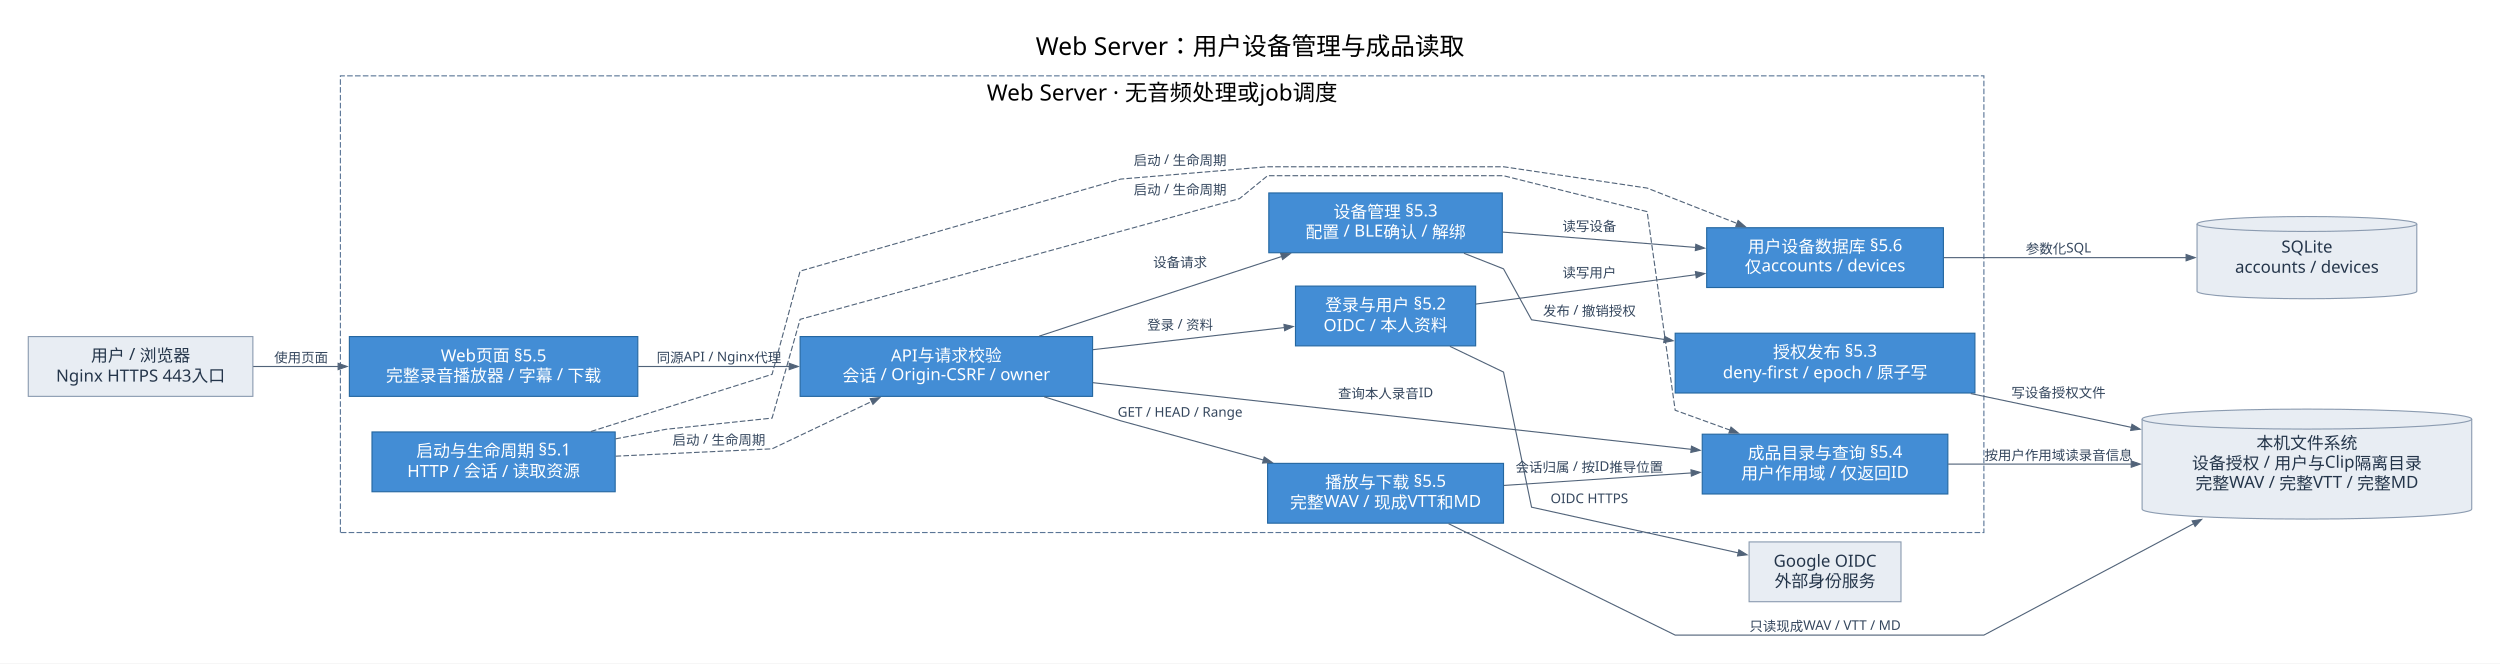
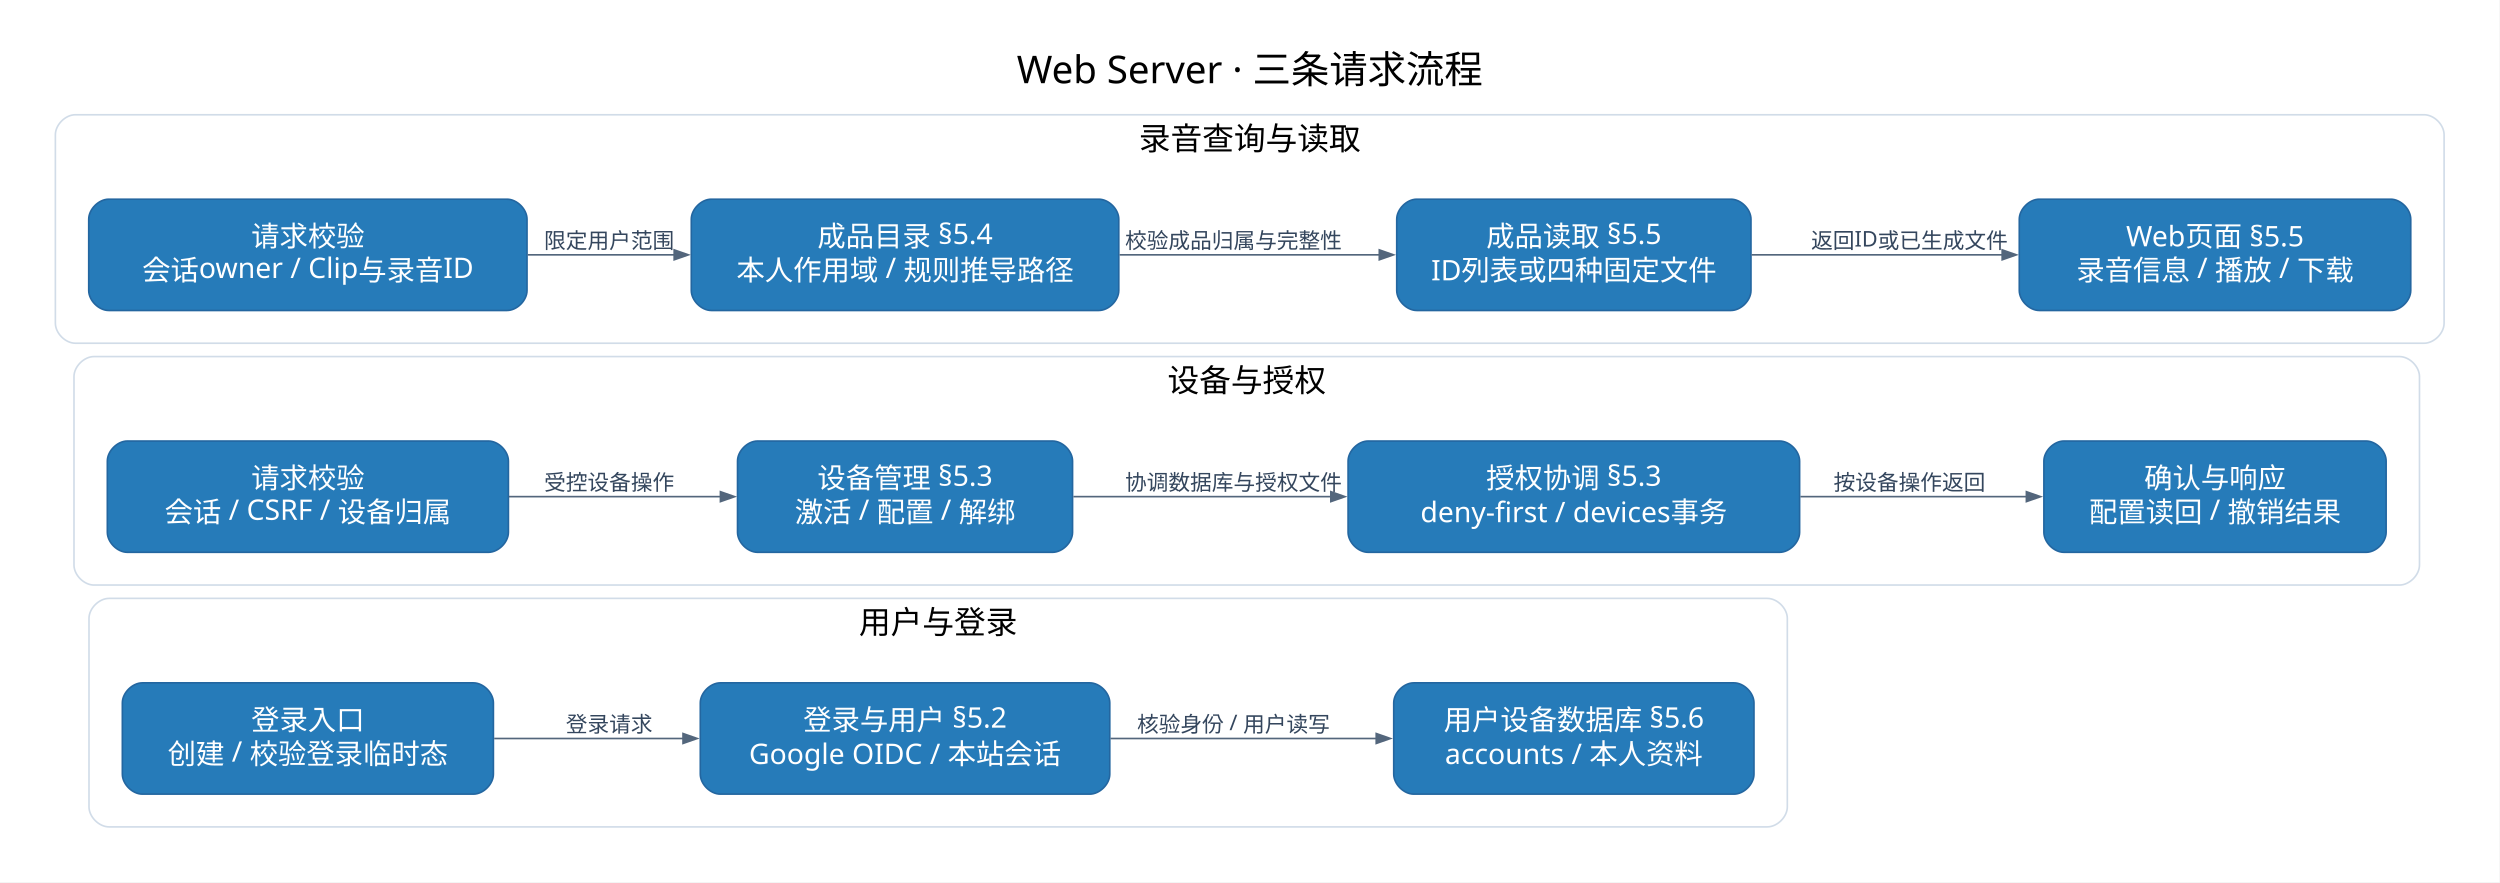
- <svg xmlns="http://www.w3.org/2000/svg" width="2228pt" height="591pt" viewBox="0.00 0.00 2228.00 591.00">
-   <g id="graph0" class="graph" transform="scale(1 1) rotate(0) translate(25.2 566)">
-     <polygon fill="white" stroke="none" points="-25.2,25.2 -25.2,-566 2202.8,-566 2202.8,25.2 -25.2,25.2" />
-     <text xml:space="preserve" text-anchor="middle" x="1088.8" y="-517" font-family="PingFang SC" font-size="22.00">Web Server：用户设备管理与成品读取</text>
+ <svg xmlns="http://www.w3.org/2000/svg" width="1499pt" height="529pt" viewBox="0.00 0.00 1499.00 529.00">
+   <g id="graph0" class="graph" transform="scale(1 1) rotate(0) translate(25.2 503.8)">
+     <polygon fill="white" stroke="none" points="-25.2,25.2 -25.2,-503.8 1473.48,-503.8 1473.48,25.2 -25.2,25.2" />
+     <text xml:space="preserve" text-anchor="middle" x="724.14" y="-453.9" font-family="PingFang SC" font-size="23.00">Web Server · 三条请求流程</text>
    <g id="clust1" class="cluster">
-       <polygon fill="white" stroke="#5a7596" stroke-dasharray="5,2" points="278.16,-91.4 278.16,-498.4 1742.84,-498.4 1742.84,-91.4 278.16,-91.4" />
-       <text xml:space="preserve" text-anchor="middle" x="1010.5" y="-476.4" font-family="PingFang SC" font-size="20.00">Web Server · 无音频处理或job调度</text>
+       <path fill="white" stroke="#d1dce8" d="M40.16,-8C40.16,-8 1034.48,-8 1034.48,-8 1040.48,-8 1046.48,-14 1046.48,-20 1046.48,-20 1046.48,-133 1046.48,-133 1046.48,-139 1040.48,-145 1034.48,-145 1034.48,-145 40.16,-145 40.16,-145 34.16,-145 28.16,-139 28.16,-133 28.16,-133 28.16,-20 28.16,-20 28.16,-14 34.16,-8 40.16,-8" />
+       <text xml:space="preserve" text-anchor="middle" x="537.32" y="-123.9" font-family="PingFang SC" font-size="19.00">用户与登录</text>
+     </g>
+     <g id="clust2" class="cluster">
+       <path fill="white" stroke="#d1dce8" d="M31.16,-153C31.16,-153 1413.52,-153 1413.52,-153 1419.52,-153 1425.52,-159 1425.52,-165 1425.52,-165 1425.52,-278 1425.52,-278 1425.52,-284 1419.52,-290 1413.52,-290 1413.52,-290 31.16,-290 31.16,-290 25.16,-290 19.16,-284 19.16,-278 19.16,-278 19.16,-165 19.16,-165 19.16,-159 25.16,-153 31.16,-153" />
+       <text xml:space="preserve" text-anchor="middle" x="722.34" y="-268.9" font-family="PingFang SC" font-size="19.00">设备与授权</text>
+     </g>
+     <g id="clust3" class="cluster">
+       <path fill="white" stroke="#d1dce8" d="M20,-298C20,-298 1428.28,-298 1428.28,-298 1434.28,-298 1440.28,-304 1440.28,-310 1440.28,-310 1440.28,-423 1440.28,-423 1440.28,-429 1434.28,-435 1428.28,-435 1428.28,-435 20,-435 20,-435 14,-435 8,-429 8,-423 8,-423 8,-310 8,-310 8,-304 14,-298 20,-298" />
+       <text xml:space="preserve" text-anchor="middle" x="724.14" y="-413.9" font-family="PingFang SC" font-size="19.00">录音查询与读取</text>
    </g>
    <g id="node1" class="node">
-       <polygon fill="#438dd5" stroke="#2366a0" points="523.04,-181.04 306.32,-181.04 306.32,-127.76 523.04,-127.76 523.04,-181.04" />
-       <text xml:space="preserve" text-anchor="middle" x="414.68" y="-158.9" font-family="PingFang SC" font-size="15.00" fill="white">启动与生命周期 §5.1</text>
-       <text xml:space="preserve" text-anchor="middle" x="414.68" y="-140.9" font-family="PingFang SC" font-size="15.00" fill="white">HTTP / 会话 / 读取资源</text>
+       <path fill="#267bb9" stroke="#2366a0" d="M258.64,-94.36C258.64,-94.36 60.16,-94.36 60.16,-94.36 54.16,-94.36 48.16,-88.36 48.16,-82.36 48.16,-82.36 48.16,-39.64 48.16,-39.64 48.16,-33.64 54.16,-27.64 60.16,-27.64 60.16,-27.64 258.64,-27.64 258.64,-27.64 264.64,-27.64 270.64,-33.64 270.64,-39.64 270.64,-39.64 270.64,-82.36 270.64,-82.36 270.64,-88.36 264.64,-94.36 258.64,-94.36" />
+       <text xml:space="preserve" text-anchor="middle" x="159.4" y="-66.1" font-family="PingFang SC" font-size="17.00" fill="white">登录入口</text>
+       <text xml:space="preserve" text-anchor="middle" x="159.4" y="-45.7" font-family="PingFang SC" font-size="17.00" fill="white">创建 / 校验登录临时态</text>
    </g>
    <g id="node2" class="node">
-       <polygon fill="#438dd5" stroke="#2366a0" points="948.51,-266.04 687.87,-266.04 687.87,-212.76 948.51,-212.76 948.51,-266.04" />
-       <text xml:space="preserve" text-anchor="middle" x="818.19" y="-243.9" font-family="PingFang SC" font-size="15.00" fill="white">API与请求校验</text>
-       <text xml:space="preserve" text-anchor="middle" x="818.19" y="-225.9" font-family="PingFang SC" font-size="15.00" fill="white">会话 / Origin-CSRF / owner</text>
+       <path fill="#267bb9" stroke="#2366a0" d="M628.22,-94.36C628.22,-94.36 406.7,-94.36 406.7,-94.36 400.7,-94.36 394.7,-88.36 394.7,-82.36 394.7,-82.36 394.7,-39.64 394.7,-39.64 394.7,-33.64 400.7,-27.64 406.7,-27.64 406.7,-27.64 628.22,-27.64 628.22,-27.64 634.22,-27.64 640.22,-33.64 640.22,-39.64 640.22,-39.64 640.22,-82.36 640.22,-82.36 640.22,-88.36 634.22,-94.36 628.22,-94.36" />
+       <text xml:space="preserve" text-anchor="middle" x="517.46" y="-66.1" font-family="PingFang SC" font-size="17.00" fill="white">登录与用户 §5.2</text>
+       <text xml:space="preserve" text-anchor="middle" x="517.46" y="-45.7" font-family="PingFang SC" font-size="17.00" fill="white">Google OIDC / 本站会话</text>
    </g>
-     <g id="edge16" class="edge">
-       <path fill="none" stroke="#516379" stroke-dasharray="5,2" d="M523.38,-159.45C589.99,-162.58 662.87,-166 662.87,-166 662.87,-166 709.75,-188.3 751.83,-208.31" />
-       <polygon fill="#516379" stroke="#516379" points="750.37,-210.72 758.8,-211.63 752.78,-205.66 750.37,-210.72" />
-       <text xml:space="preserve" text-anchor="middle" x="615.53" y="-169.6" font-family="PingFang SC" font-size="12.00" fill="#34465d">启动 / 生命周期</text>
+     <g id="edge1" class="edge">
+       <path fill="none" stroke="#53667c" d="M271.11,-61C306.99,-61 347.16,-61 384.44,-61" />
+       <polygon fill="#53667c" stroke="#53667c" points="384.34,-63.98 392.84,-61 384.34,-58.03 384.34,-63.98" />
+       <text xml:space="preserve" text-anchor="middle" x="340.05" y="-64.9" font-family="PingFang SC" font-size="13.00" fill="#34465d">登录请求</text>
+     </g>
+     <g id="node3" class="node">
+       <path fill="#267bb9" stroke="#2366a0" d="M1014.48,-94.36C1014.48,-94.36 822.48,-94.36 822.48,-94.36 816.48,-94.36 810.48,-88.36 810.48,-82.36 810.48,-82.36 810.48,-39.64 810.48,-39.64 810.48,-33.64 816.48,-27.64 822.48,-27.64 822.48,-27.64 1014.48,-27.64 1014.48,-27.64 1020.48,-27.64 1026.48,-33.64 1026.48,-39.64 1026.48,-39.64 1026.48,-82.36 1026.48,-82.36 1026.48,-88.36 1020.48,-94.36 1014.48,-94.36" />
+       <text xml:space="preserve" text-anchor="middle" x="918.48" y="-66.1" font-family="PingFang SC" font-size="17.00" fill="white">用户设备数据库 §5.6</text>
+       <text xml:space="preserve" text-anchor="middle" x="918.48" y="-45.7" font-family="PingFang SC" font-size="17.00" fill="white">accounts / 本人资料</text>
+     </g>
+     <g id="edge2" class="edge">
+       <path fill="none" stroke="#53667c" d="M640.62,-61C691.32,-61 749.9,-61 800.08,-61" />
+       <polygon fill="#53667c" stroke="#53667c" points="799.99,-63.98 808.49,-61 799.99,-58.03 799.99,-63.98" />
+       <text xml:space="preserve" text-anchor="middle" x="714.37" y="-64.9" font-family="PingFang SC" font-size="13.00" fill="#34465d">核验身份 / 用户读写</text>
+     </g>
+     <g id="node4" class="node">
+       <path fill="#267bb9" stroke="#2366a0" d="M267.64,-239.36C267.64,-239.36 51.16,-239.36 51.16,-239.36 45.16,-239.36 39.16,-233.36 39.16,-227.36 39.16,-227.36 39.16,-184.64 39.16,-184.64 39.16,-178.64 45.16,-172.64 51.16,-172.64 51.16,-172.64 267.64,-172.64 267.64,-172.64 273.64,-172.64 279.64,-178.64 279.64,-184.64 279.64,-184.64 279.64,-227.36 279.64,-227.36 279.64,-233.36 273.64,-239.36 267.64,-239.36" />
+       <text xml:space="preserve" text-anchor="middle" x="159.4" y="-211.1" font-family="PingFang SC" font-size="17.00" fill="white">请求校验</text>
+       <text xml:space="preserve" text-anchor="middle" x="159.4" y="-190.7" font-family="PingFang SC" font-size="17.00" fill="white">会话 / CSRF / 设备归属</text>
+     </g>
+     <g id="node5" class="node">
+       <path fill="#267bb9" stroke="#2366a0" d="M605.9,-239.36C605.9,-239.36 429.02,-239.36 429.02,-239.36 423.02,-239.36 417.02,-233.36 417.02,-227.36 417.02,-227.36 417.02,-184.64 417.02,-184.64 417.02,-178.64 423.02,-172.64 429.02,-172.64 429.02,-172.64 605.9,-172.64 605.9,-172.64 611.9,-172.64 617.9,-178.64 617.9,-184.64 617.9,-184.64 617.9,-227.36 617.9,-227.36 617.9,-233.36 611.9,-239.36 605.9,-239.36" />
+       <text xml:space="preserve" text-anchor="middle" x="517.46" y="-211.1" font-family="PingFang SC" font-size="17.00" fill="white">设备管理 §5.3</text>
+       <text xml:space="preserve" text-anchor="middle" x="517.46" y="-190.7" font-family="PingFang SC" font-size="17.00" fill="white">激活 / 配置 / 解绑</text>
+     </g>
+     <g id="edge3" class="edge">
+       <path fill="none" stroke="#53667c" d="M279.95,-206C321.01,-206 366.74,-206 406.97,-206" />
+       <polygon fill="#53667c" stroke="#53667c" points="406.78,-208.98 415.28,-206 406.78,-203.03 406.78,-208.98" />
+       <text xml:space="preserve" text-anchor="middle" x="340.05" y="-209.9" font-family="PingFang SC" font-size="13.00" fill="#34465d">受控设备操作</text>
    </g>
    <g id="node6" class="node">
-       <polygon fill="#438dd5" stroke="#2366a0" points="1710.72,-179.04 1491.84,-179.04 1491.84,-125.76 1710.72,-125.76 1710.72,-179.04" />
-       <text xml:space="preserve" text-anchor="middle" x="1601.28" y="-156.9" font-family="PingFang SC" font-size="15.00" fill="white">成品目录与查询 §5.4</text>
-       <text xml:space="preserve" text-anchor="middle" x="1601.28" y="-138.9" font-family="PingFang SC" font-size="15.00" fill="white">用户作用域 / 仅返回ID</text>
+       <path fill="#267bb9" stroke="#2366a0" d="M1041.84,-239.36C1041.84,-239.36 795.12,-239.36 795.12,-239.36 789.12,-239.36 783.12,-233.36 783.12,-227.36 783.12,-227.36 783.12,-184.64 783.12,-184.64 783.12,-178.64 789.12,-172.64 795.12,-172.64 795.12,-172.64 1041.84,-172.64 1041.84,-172.64 1047.84,-172.64 1053.84,-178.64 1053.84,-184.64 1053.84,-184.64 1053.84,-227.36 1053.84,-227.36 1053.84,-233.36 1047.84,-239.36 1041.84,-239.36" />
+       <text xml:space="preserve" text-anchor="middle" x="918.48" y="-211.1" font-family="PingFang SC" font-size="17.00" fill="white">授权协调 §5.3</text>
+       <text xml:space="preserve" text-anchor="middle" x="918.48" y="-190.7" font-family="PingFang SC" font-size="17.00" fill="white">deny-first / devices事务</text>
    </g>
-     <g id="edge18" class="edge">
-       <path fill="none" stroke="#516379" stroke-dasharray="5,2" d="M523.26,-174.86C548.5,-179.65 568.2,-183.4 568.2,-183.4 568.2,-183.4 662.87,-193.4 662.87,-193.4 662.87,-193.4 687.87,-281.4 687.87,-281.4 687.87,-281.4 1079.49,-389 1079.49,-389 1079.49,-389 1104.49,-409.4 1104.49,-409.4 1104.49,-409.4 1314.73,-409.4 1314.73,-409.4 1314.73,-409.4 1442.72,-377.4 1442.72,-377.4 1442.72,-377.4 1467.72,-200.4 1467.72,-200.4 1467.72,-200.4 1490.27,-192.24 1516.76,-182.64" />
-       <polygon fill="#516379" stroke="#516379" points="1517.49,-185.36 1524.06,-180 1515.58,-180.09 1517.49,-185.36" />
-       <text xml:space="preserve" text-anchor="middle" x="1026.5" y="-392.6" font-family="PingFang SC" font-size="12.00" fill="#34465d">启动 / 生命周期</text>
+     <g id="edge4" class="edge">
+       <path fill="none" stroke="#53667c" d="M618.38,-206C665.11,-206 721.65,-206 772.94,-206" />
+       <polygon fill="#53667c" stroke="#53667c" points="772.77,-208.98 781.27,-206 772.77,-203.03 772.77,-208.98" />
+       <text xml:space="preserve" text-anchor="middle" x="714.37" y="-209.9" font-family="PingFang SC" font-size="13.00" fill="#34465d">协调数据库与授权文件</text>
+     </g>
+     <g id="node7" class="node">
+       <path fill="#267bb9" stroke="#2366a0" d="M1393.52,-239.36C1393.52,-239.36 1212.32,-239.36 1212.32,-239.36 1206.32,-239.36 1200.32,-233.36 1200.32,-227.36 1200.32,-227.36 1200.32,-184.64 1200.32,-184.64 1200.32,-178.64 1206.32,-172.64 1212.32,-172.64 1212.32,-172.64 1393.52,-172.64 1393.52,-172.64 1399.52,-172.64 1405.52,-178.64 1405.52,-184.64 1405.52,-184.64 1405.52,-227.36 1405.52,-227.36 1405.52,-233.36 1399.52,-239.36 1393.52,-239.36" />
+       <text xml:space="preserve" text-anchor="middle" x="1302.92" y="-211.1" font-family="PingFang SC" font-size="17.00" fill="white">确认与响应</text>
+       <text xml:space="preserve" text-anchor="middle" x="1302.92" y="-190.7" font-family="PingFang SC" font-size="17.00" fill="white">配置读回 / 撤销结果</text>
+     </g>
+     <g id="edge5" class="edge">
+       <path fill="none" stroke="#53667c" d="M1054.31,-206C1098.7,-206 1147.55,-206 1190.04,-206" />
+       <polygon fill="#53667c" stroke="#53667c" points="1189.83,-208.98 1198.33,-206 1189.83,-203.03 1189.83,-208.98" />
+       <text xml:space="preserve" text-anchor="middle" x="1119.7" y="-209.9" font-family="PingFang SC" font-size="13.00" fill="#34465d">按设备操作返回</text>
    </g>
    <g id="node8" class="node">
-       <polygon fill="#438dd5" stroke="#2366a0" points="1706.76,-363.04 1495.8,-363.04 1495.8,-309.76 1706.76,-309.76 1706.76,-363.04" />
-       <text xml:space="preserve" text-anchor="middle" x="1601.28" y="-340.9" font-family="PingFang SC" font-size="15.00" fill="white">用户设备数据库 §5.6</text>
-       <text xml:space="preserve" text-anchor="middle" x="1601.28" y="-322.9" font-family="PingFang SC" font-size="15.00" fill="white">仅accounts / devices</text>
+       <path fill="#267bb9" stroke="#2366a0" d="M278.8,-384.36C278.8,-384.36 40,-384.36 40,-384.36 34,-384.36 28,-378.36 28,-372.36 28,-372.36 28,-329.64 28,-329.64 28,-323.64 34,-317.64 40,-317.64 40,-317.64 278.8,-317.64 278.8,-317.64 284.8,-317.64 290.8,-323.64 290.8,-329.64 290.8,-329.64 290.8,-372.36 290.8,-372.36 290.8,-378.36 284.8,-384.36 278.8,-384.36" />
+       <text xml:space="preserve" text-anchor="middle" x="159.4" y="-356.1" font-family="PingFang SC" font-size="17.00" fill="white">请求校验</text>
+       <text xml:space="preserve" text-anchor="middle" x="159.4" y="-335.7" font-family="PingFang SC" font-size="17.00" fill="white">会话owner / Clip与录音ID</text>
    </g>
-     <g id="edge17" class="edge">
-       <path fill="none" stroke="#516379" stroke-dasharray="5,2" d="M501.44,-181.46C572.84,-203.99 662.87,-232.4 662.87,-232.4 662.87,-232.4 687.87,-324.4 687.87,-324.4 687.87,-324.4 973.51,-406.4 973.51,-406.4 973.51,-406.4 1104.49,-417.4 1104.49,-417.4 1104.49,-417.4 1314.73,-417.4 1314.73,-417.4 1314.73,-417.4 1442.72,-398.4 1442.72,-398.4 1442.72,-398.4 1483.04,-382.54 1522.89,-366.86" />
-       <polygon fill="#516379" stroke="#516379" points="1523.81,-369.5 1530.23,-363.97 1521.76,-364.29 1523.81,-369.5" />
-       <text xml:space="preserve" text-anchor="middle" x="1026.5" y="-418.83" font-family="PingFang SC" font-size="12.00" fill="#34465d">启动 / 生命周期</text>
-     </g>
-     <g id="node3" class="node">
-       <polygon fill="#438dd5" stroke="#2366a0" points="1289.89,-311.04 1129.33,-311.04 1129.33,-257.76 1289.89,-257.76 1289.89,-311.04" />
-       <text xml:space="preserve" text-anchor="middle" x="1209.61" y="-288.9" font-family="PingFang SC" font-size="15.00" fill="white">登录与用户 §5.2</text>
-       <text xml:space="preserve" text-anchor="middle" x="1209.61" y="-270.9" font-family="PingFang SC" font-size="15.00" fill="white">OIDC / 本人资料</text>
-     </g>
-     <g id="edge3" class="edge">
-       <path fill="none" stroke="#516379" d="M948.86,-254.38C1004.89,-260.86 1069.04,-268.27 1119.57,-274.11" />
-       <polygon fill="#516379" stroke="#516379" points="1119.07,-276.87 1127.33,-275.01 1119.71,-271.31 1119.07,-276.87" />
-       <text xml:space="preserve" text-anchor="middle" x="1026.5" y="-272.16" font-family="PingFang SC" font-size="12.00" fill="#34465d">登录 / 资料</text>
-     </g>
-     <g id="node4" class="node">
-       <polygon fill="#438dd5" stroke="#2366a0" points="1313.65,-394.04 1105.57,-394.04 1105.57,-340.76 1313.65,-340.76 1313.65,-394.04" />
-       <text xml:space="preserve" text-anchor="middle" x="1209.61" y="-371.9" font-family="PingFang SC" font-size="15.00" fill="white">设备管理 §5.3</text>
-       <text xml:space="preserve" text-anchor="middle" x="1209.61" y="-353.9" font-family="PingFang SC" font-size="15.00" fill="white">配置 / BLE确认 / 解绑</text>
-     </g>
-     <g id="edge4" class="edge">
-       <path fill="none" stroke="#516379" d="M900.87,-266.39C937.89,-278.63 973.51,-290.4 973.51,-290.4 973.51,-290.4 1051.18,-315.84 1117.23,-337.47" />
-       <polygon fill="#516379" stroke="#516379" points="1116.14,-340.06 1124.61,-339.89 1117.88,-334.74 1116.14,-340.06" />
-       <text xml:space="preserve" text-anchor="middle" x="1026.5" y="-327.89" font-family="PingFang SC" font-size="12.00" fill="#34465d">设备请求</text>
-     </g>
-     <g id="edge10" class="edge">
-       <path fill="none" stroke="#516379" d="M948.61,-224.98C1097.09,-208.45 1338.52,-181.56 1482.11,-165.56" />
-       <polygon fill="#516379" stroke="#516379" points="1482.28,-168.36 1489.92,-164.69 1481.66,-162.8 1482.28,-168.36" />
-       <text xml:space="preserve" text-anchor="middle" x="1209.61" y="-210.98" font-family="PingFang SC" font-size="12.00" fill="#34465d">查询本人录音ID</text>
-     </g>
-     <g id="node7" class="node">
-       <polygon fill="#438dd5" stroke="#2366a0" points="1314.73,-153.04 1104.49,-153.04 1104.49,-99.76 1314.73,-99.76 1314.73,-153.04" />
-       <text xml:space="preserve" text-anchor="middle" x="1209.61" y="-130.9" font-family="PingFang SC" font-size="15.00" fill="white">播放与下载 §5.5</text>
-       <text xml:space="preserve" text-anchor="middle" x="1209.61" y="-112.9" font-family="PingFang SC" font-size="15.00" fill="white">完整WAV / 现成VTT和MD</text>
-     </g>
-     <g id="edge12" class="edge">
-       <path fill="none" stroke="#516379" d="M905.37,-212.37C940.72,-201.28 973.51,-191 973.51,-191 973.51,-191 1038.99,-173.01 1100.84,-156.01" />
-       <polygon fill="#516379" stroke="#516379" points="1101.5,-158.74 1108.47,-153.92 1100.01,-153.34 1101.5,-158.74" />
-       <text xml:space="preserve" text-anchor="middle" x="1026.5" y="-194.6" font-family="PingFang SC" font-size="12.00" fill="#34465d">GET / HEAD / Range</text>
+     <g id="node9" class="node">
+       <path fill="#267bb9" stroke="#2366a0" d="M633.62,-384.36C633.62,-384.36 401.3,-384.36 401.3,-384.36 395.3,-384.36 389.3,-378.36 389.3,-372.36 389.3,-372.36 389.3,-329.64 389.3,-329.64 389.3,-323.64 395.3,-317.64 401.3,-317.64 401.3,-317.64 633.62,-317.64 633.62,-317.64 639.62,-317.64 645.62,-323.64 645.62,-329.64 645.62,-329.64 645.62,-372.36 645.62,-372.36 645.62,-378.36 639.62,-384.36 633.62,-384.36" />
+       <text xml:space="preserve" text-anchor="middle" x="517.46" y="-356.1" font-family="PingFang SC" font-size="17.00" fill="white">成品目录 §5.4</text>
+       <text xml:space="preserve" text-anchor="middle" x="517.46" y="-335.7" font-family="PingFang SC" font-size="17.00" fill="white">本人作用域 / 规则推导路径</text>
    </g>
    <g id="edge6" class="edge">
-       <path fill="none" stroke="#516379" d="M1289.93,-294.99C1346.46,-302.53 1423.28,-312.78 1486.35,-321.2" />
-       <polygon fill="#516379" stroke="#516379" points="1485.76,-323.94 1494.06,-322.22 1486.5,-318.39 1485.76,-323.94" />
-       <text xml:space="preserve" text-anchor="middle" x="1391.23" y="-318.66" font-family="PingFang SC" font-size="12.00" fill="#34465d">读写用户</text>
+       <path fill="none" stroke="#53667c" d="M291.21,-351C319.91,-351 350.37,-351 379.31,-351" />
+       <polygon fill="#53667c" stroke="#53667c" points="379.04,-353.98 387.54,-351 379.04,-348.03 379.04,-353.98" />
+       <text xml:space="preserve" text-anchor="middle" x="340.05" y="-354.9" font-family="PingFang SC" font-size="13.00" fill="#34465d">限定用户范围</text>
+     </g>
+     <g id="node10" class="node">
+       <path fill="#267bb9" stroke="#2366a0" d="M1012.68,-384.36C1012.68,-384.36 824.28,-384.36 824.28,-384.36 818.28,-384.36 812.28,-378.36 812.28,-372.36 812.28,-372.36 812.28,-329.64 812.28,-329.64 812.28,-323.64 818.28,-317.64 824.28,-317.64 824.28,-317.64 1012.68,-317.64 1012.68,-317.64 1018.68,-317.64 1024.68,-323.64 1024.68,-329.64 1024.68,-329.64 1024.68,-372.36 1024.68,-372.36 1024.68,-378.36 1018.68,-384.36 1012.68,-384.36" />
+       <text xml:space="preserve" text-anchor="middle" x="918.48" y="-356.1" font-family="PingFang SC" font-size="17.00" fill="white">成品读取 §5.5</text>
+       <text xml:space="preserve" text-anchor="middle" x="918.48" y="-335.7" font-family="PingFang SC" font-size="17.00" fill="white">ID列表或四种固定文件</text>
+     </g>
+     <g id="edge7" class="edge">
+       <path fill="none" stroke="#53667c" d="M646.08,-351C696.11,-351 753.09,-351 801.89,-351" />
+       <polygon fill="#53667c" stroke="#53667c" points="801.84,-353.98 810.33,-351 801.83,-348.03 801.84,-353.98" />
+       <text xml:space="preserve" text-anchor="middle" x="714.37" y="-354.9" font-family="PingFang SC" font-size="13.00" fill="#34465d">校验成品归属与完整性</text>
    </g>
    <g id="node11" class="node">
-       <polygon fill="#e8edf3" stroke="#8b9bb0" points="1668.96,-83.04 1533.6,-83.04 1533.6,-29.76 1668.96,-29.76 1668.96,-83.04" />
-       <text xml:space="preserve" text-anchor="middle" x="1601.28" y="-60.9" font-family="PingFang SC" font-size="15.00" fill="#24354a">Google OIDC</text>
-       <text xml:space="preserve" text-anchor="middle" x="1601.28" y="-42.9" font-family="PingFang SC" font-size="15.00" fill="#24354a">外部身份服务</text>
-     </g>
-     <g id="edge5" class="edge">
-       <path fill="none" stroke="#516379" d="M1266.93,-257.35C1291.47,-245.57 1314.73,-234.4 1314.73,-234.4 1314.73,-234.4 1339.73,-114 1339.73,-114 1339.73,-114 1447.08,-90.27 1523.97,-73.27" />
-       <polygon fill="#516379" stroke="#516379" points="1524.5,-76.02 1531.71,-71.56 1523.29,-70.55 1524.5,-76.02" />
-       <text xml:space="preserve" text-anchor="middle" x="1391.23" y="-117.6" font-family="PingFang SC" font-size="12.00" fill="#34465d">OIDC HTTPS</text>
-     </g>
-     <g id="node5" class="node">
-       <polygon fill="#438dd5" stroke="#2366a0" points="1734.84,-269.04 1467.72,-269.04 1467.72,-215.76 1734.84,-215.76 1734.84,-269.04" />
-       <text xml:space="preserve" text-anchor="middle" x="1601.28" y="-246.9" font-family="PingFang SC" font-size="15.00" fill="white">授权发布 §5.3</text>
-       <text xml:space="preserve" text-anchor="middle" x="1601.28" y="-228.9" font-family="PingFang SC" font-size="15.00" fill="white">deny-first / epoch / 原子写</text>
+       <path fill="#267bb9" stroke="#2366a0" d="M1408.28,-384.36C1408.28,-384.36 1197.56,-384.36 1197.56,-384.36 1191.56,-384.36 1185.56,-378.36 1185.56,-372.36 1185.56,-372.36 1185.56,-329.64 1185.56,-329.64 1185.56,-323.64 1191.56,-317.64 1197.56,-317.64 1197.56,-317.64 1408.28,-317.64 1408.28,-317.64 1414.28,-317.64 1420.28,-323.64 1420.28,-329.64 1420.28,-329.64 1420.28,-372.36 1420.28,-372.36 1420.28,-378.36 1414.28,-384.36 1408.28,-384.36" />
+       <text xml:space="preserve" text-anchor="middle" x="1302.92" y="-356.1" font-family="PingFang SC" font-size="17.00" fill="white">Web页面 §5.5</text>
+       <text xml:space="preserve" text-anchor="middle" x="1302.92" y="-335.7" font-family="PingFang SC" font-size="17.00" fill="white">录音信息 / 播放 / 下载</text>
    </g>
    <g id="edge8" class="edge">
-       <path fill="none" stroke="#516379" d="M1279.48,-340.28C1298.84,-332.66 1314.73,-326.4 1314.73,-326.4 1314.73,-326.4 1339.73,-281 1339.73,-281 1339.73,-281 1397.06,-272.51 1457.94,-263.49" />
-       <polygon fill="#516379" stroke="#516379" points="1458.33,-266.26 1465.84,-262.32 1457.51,-260.72 1458.33,-266.26" />
-       <text xml:space="preserve" text-anchor="middle" x="1391.23" y="-284.6" font-family="PingFang SC" font-size="12.00" fill="#34465d">发布 / 撤销授权</text>
-     </g>
-     <g id="edge7" class="edge">
-       <path fill="none" stroke="#516379" d="M1314.01,-359.17C1366.98,-354.96 1431.6,-349.82 1486.04,-345.49" />
-       <polygon fill="#516379" stroke="#516379" points="1486.12,-348.29 1493.87,-344.87 1485.68,-342.71 1486.12,-348.29" />
-       <text xml:space="preserve" text-anchor="middle" x="1391.23" y="-360.09" font-family="PingFang SC" font-size="12.00" fill="#34465d">读写设备</text>
-     </g>
-     <g id="node13" class="node">
-       <path fill="#e8edf3" stroke="#8b9bb0" d="M2177.6,-192.5C2177.6,-197.41 2111.77,-201.41 2030.72,-201.41 1949.68,-201.41 1883.84,-197.41 1883.84,-192.5 1883.84,-192.5 1883.84,-112.31 1883.84,-112.31 1883.84,-107.39 1949.68,-103.4 2030.72,-103.4 2111.77,-103.4 2177.6,-107.39 2177.6,-112.31 2177.6,-112.31 2177.6,-192.5 2177.6,-192.5" />
-       <path fill="none" stroke="#8b9bb0" d="M2177.6,-192.5C2177.6,-187.58 2111.77,-183.59 2030.72,-183.59 1949.68,-183.59 1883.84,-187.58 1883.84,-192.5" />
-       <text xml:space="preserve" text-anchor="middle" x="2030.72" y="-165.9" font-family="PingFang SC" font-size="15.00" fill="#24354a">本机文件系统</text>
-       <text xml:space="preserve" text-anchor="middle" x="2030.72" y="-147.9" font-family="PingFang SC" font-size="15.00" fill="#24354a">设备授权 / 用户与Clip隔离目录</text>
-       <text xml:space="preserve" text-anchor="middle" x="2030.72" y="-129.9" font-family="PingFang SC" font-size="15.00" fill="#24354a">完整WAV / 完整VTT / 完整MD</text>
-     </g>
-     <g id="edge9" class="edge">
-       <path fill="none" stroke="#516379" d="M1731.11,-215.27C1776.26,-205.77 1827.44,-194.99 1874.52,-185.08" />
-       <polygon fill="#516379" stroke="#516379" points="1874.83,-187.87 1882.08,-183.49 1873.68,-182.39 1874.83,-187.87" />
-       <text xml:space="preserve" text-anchor="middle" x="1809.34" y="-211.71" font-family="PingFang SC" font-size="12.00" fill="#34465d">写设备授权文件</text>
-     </g>
-     <g id="edge11" class="edge">
-       <path fill="none" stroke="#516379" d="M1710.97,-152.4C1760.54,-152.4 1820.14,-152.4 1874.33,-152.4" />
-       <polygon fill="#516379" stroke="#516379" points="1874.16,-155.2 1882.16,-152.4 1874.16,-149.6 1874.16,-155.2" />
-       <text xml:space="preserve" text-anchor="middle" x="1809.34" y="-156" font-family="PingFang SC" font-size="12.00" fill="#34465d">按用户作用域读录音信息</text>
-     </g>
-     <g id="edge13" class="edge">
-       <path fill="none" stroke="#516379" d="M1315.03,-133.37C1366.5,-136.8 1428.78,-140.96 1482,-144.51" />
-       <polygon fill="#516379" stroke="#516379" points="1481.81,-147.3 1489.98,-145.04 1482.18,-141.71 1481.81,-147.3" />
-       <text xml:space="preserve" text-anchor="middle" x="1391.23" y="-145.33" font-family="PingFang SC" font-size="12.00" fill="#34465d">会话归属 / 按ID推导位置</text>
-     </g>
-     <g id="edge14" class="edge">
-       <path fill="none" stroke="#516379" d="M1265.77,-99.28C1341.32,-62.14 1467.72,0 1467.72,0 1467.72,0 1742.84,0 1742.84,0 1742.84,0 1847.15,-55.41 1929.97,-99.41" />
-       <polygon fill="#516379" stroke="#516379" points="1928.45,-101.77 1936.83,-103.05 1931.08,-96.82 1928.45,-101.77" />
-       <text xml:space="preserve" text-anchor="middle" x="1601.28" y="-3.6" font-family="PingFang SC" font-size="12.00" fill="#34465d">只读现成WAV / VTT / MD</text>
-     </g>
-     <g id="node12" class="node">
-       <path fill="#e8edf3" stroke="#8b9bb0" d="M2128.64,-366.37C2128.64,-370.04 2084.76,-373.03 2030.72,-373.03 1976.69,-373.03 1932.8,-370.04 1932.8,-366.37 1932.8,-366.37 1932.8,-306.43 1932.8,-306.43 1932.8,-302.76 1976.69,-299.77 2030.72,-299.77 2084.76,-299.77 2128.64,-302.76 2128.64,-306.43 2128.64,-306.43 2128.64,-366.37 2128.64,-366.37" />
-       <path fill="none" stroke="#8b9bb0" d="M2128.64,-366.37C2128.64,-362.7 2084.76,-359.71 2030.72,-359.71 1976.69,-359.71 1932.8,-362.7 1932.8,-366.37" />
-       <text xml:space="preserve" text-anchor="middle" x="2030.72" y="-340.9" font-family="PingFang SC" font-size="15.00" fill="#24354a">SQLite</text>
-       <text xml:space="preserve" text-anchor="middle" x="2030.72" y="-322.9" font-family="PingFang SC" font-size="15.00" fill="#24354a">accounts / devices</text>
-     </g>
-     <g id="edge15" class="edge">
-       <path fill="none" stroke="#516379" d="M1707.12,-336.4C1772.87,-336.4 1857.37,-336.4 1923.4,-336.4" />
-       <polygon fill="#516379" stroke="#516379" points="1923.07,-339.2 1931.07,-336.4 1923.07,-333.6 1923.07,-339.2" />
-       <text xml:space="preserve" text-anchor="middle" x="1809.34" y="-340" font-family="PingFang SC" font-size="12.00" fill="#34465d">参数化SQL</text>
-     </g>
-     <g id="node9" class="node">
-       <polygon fill="#438dd5" stroke="#2366a0" points="543.2,-266.04 286.16,-266.04 286.16,-212.76 543.2,-212.76 543.2,-266.04" />
-       <text xml:space="preserve" text-anchor="middle" x="414.68" y="-243.9" font-family="PingFang SC" font-size="15.00" fill="white">Web页面 §5.5</text>
-       <text xml:space="preserve" text-anchor="middle" x="414.68" y="-225.9" font-family="PingFang SC" font-size="15.00" fill="white">完整录音播放器 / 字幕 / 下载</text>
-     </g>
-     <g id="edge2" class="edge">
-       <path fill="none" stroke="#516379" d="M543.55,-239.4C586.52,-239.4 634.65,-239.4 678.41,-239.4" />
-       <polygon fill="#516379" stroke="#516379" points="678.17,-242.2 686.17,-239.4 678.17,-236.6 678.17,-242.2" />
-       <text xml:space="preserve" text-anchor="middle" x="615.53" y="-243" font-family="PingFang SC" font-size="12.00" fill="#34465d">同源API / Nginx代理</text>
-     </g>
-     <g id="node10" class="node">
-       <polygon fill="#e8edf3" stroke="#8b9bb0" points="200.16,-266.04 0,-266.04 0,-212.76 200.16,-212.76 200.16,-266.04" />
-       <text xml:space="preserve" text-anchor="middle" x="100.08" y="-243.9" font-family="PingFang SC" font-size="15.00" fill="#24354a">用户 / 浏览器</text>
-       <text xml:space="preserve" text-anchor="middle" x="100.08" y="-225.9" font-family="PingFang SC" font-size="15.00" fill="#24354a">Nginx HTTPS 443入口</text>
-     </g>
-     <g id="edge1" class="edge">
-       <path fill="none" stroke="#516379" d="M200.42,-239.4C224.54,-239.4 250.76,-239.4 276.3,-239.4" />
-       <polygon fill="#516379" stroke="#516379" points="276.15,-242.2 284.15,-239.4 276.15,-236.6 276.15,-242.2" />
-       <text xml:space="preserve" text-anchor="middle" x="243.16" y="-243" font-family="PingFang SC" font-size="12.00" fill="#34465d">使用页面</text>
+       <path fill="none" stroke="#53667c" d="M1025,-351C1071.53,-351 1126.61,-351 1175.34,-351" />
+       <polygon fill="#53667c" stroke="#53667c" points="1175.31,-353.98 1183.81,-351 1175.31,-348.03 1175.31,-353.98" />
+       <text xml:space="preserve" text-anchor="middle" x="1119.7" y="-354.9" font-family="PingFang SC" font-size="13.00" fill="#34465d">返回ID或已生成文件</text>
    </g>
  </g>
</svg>
